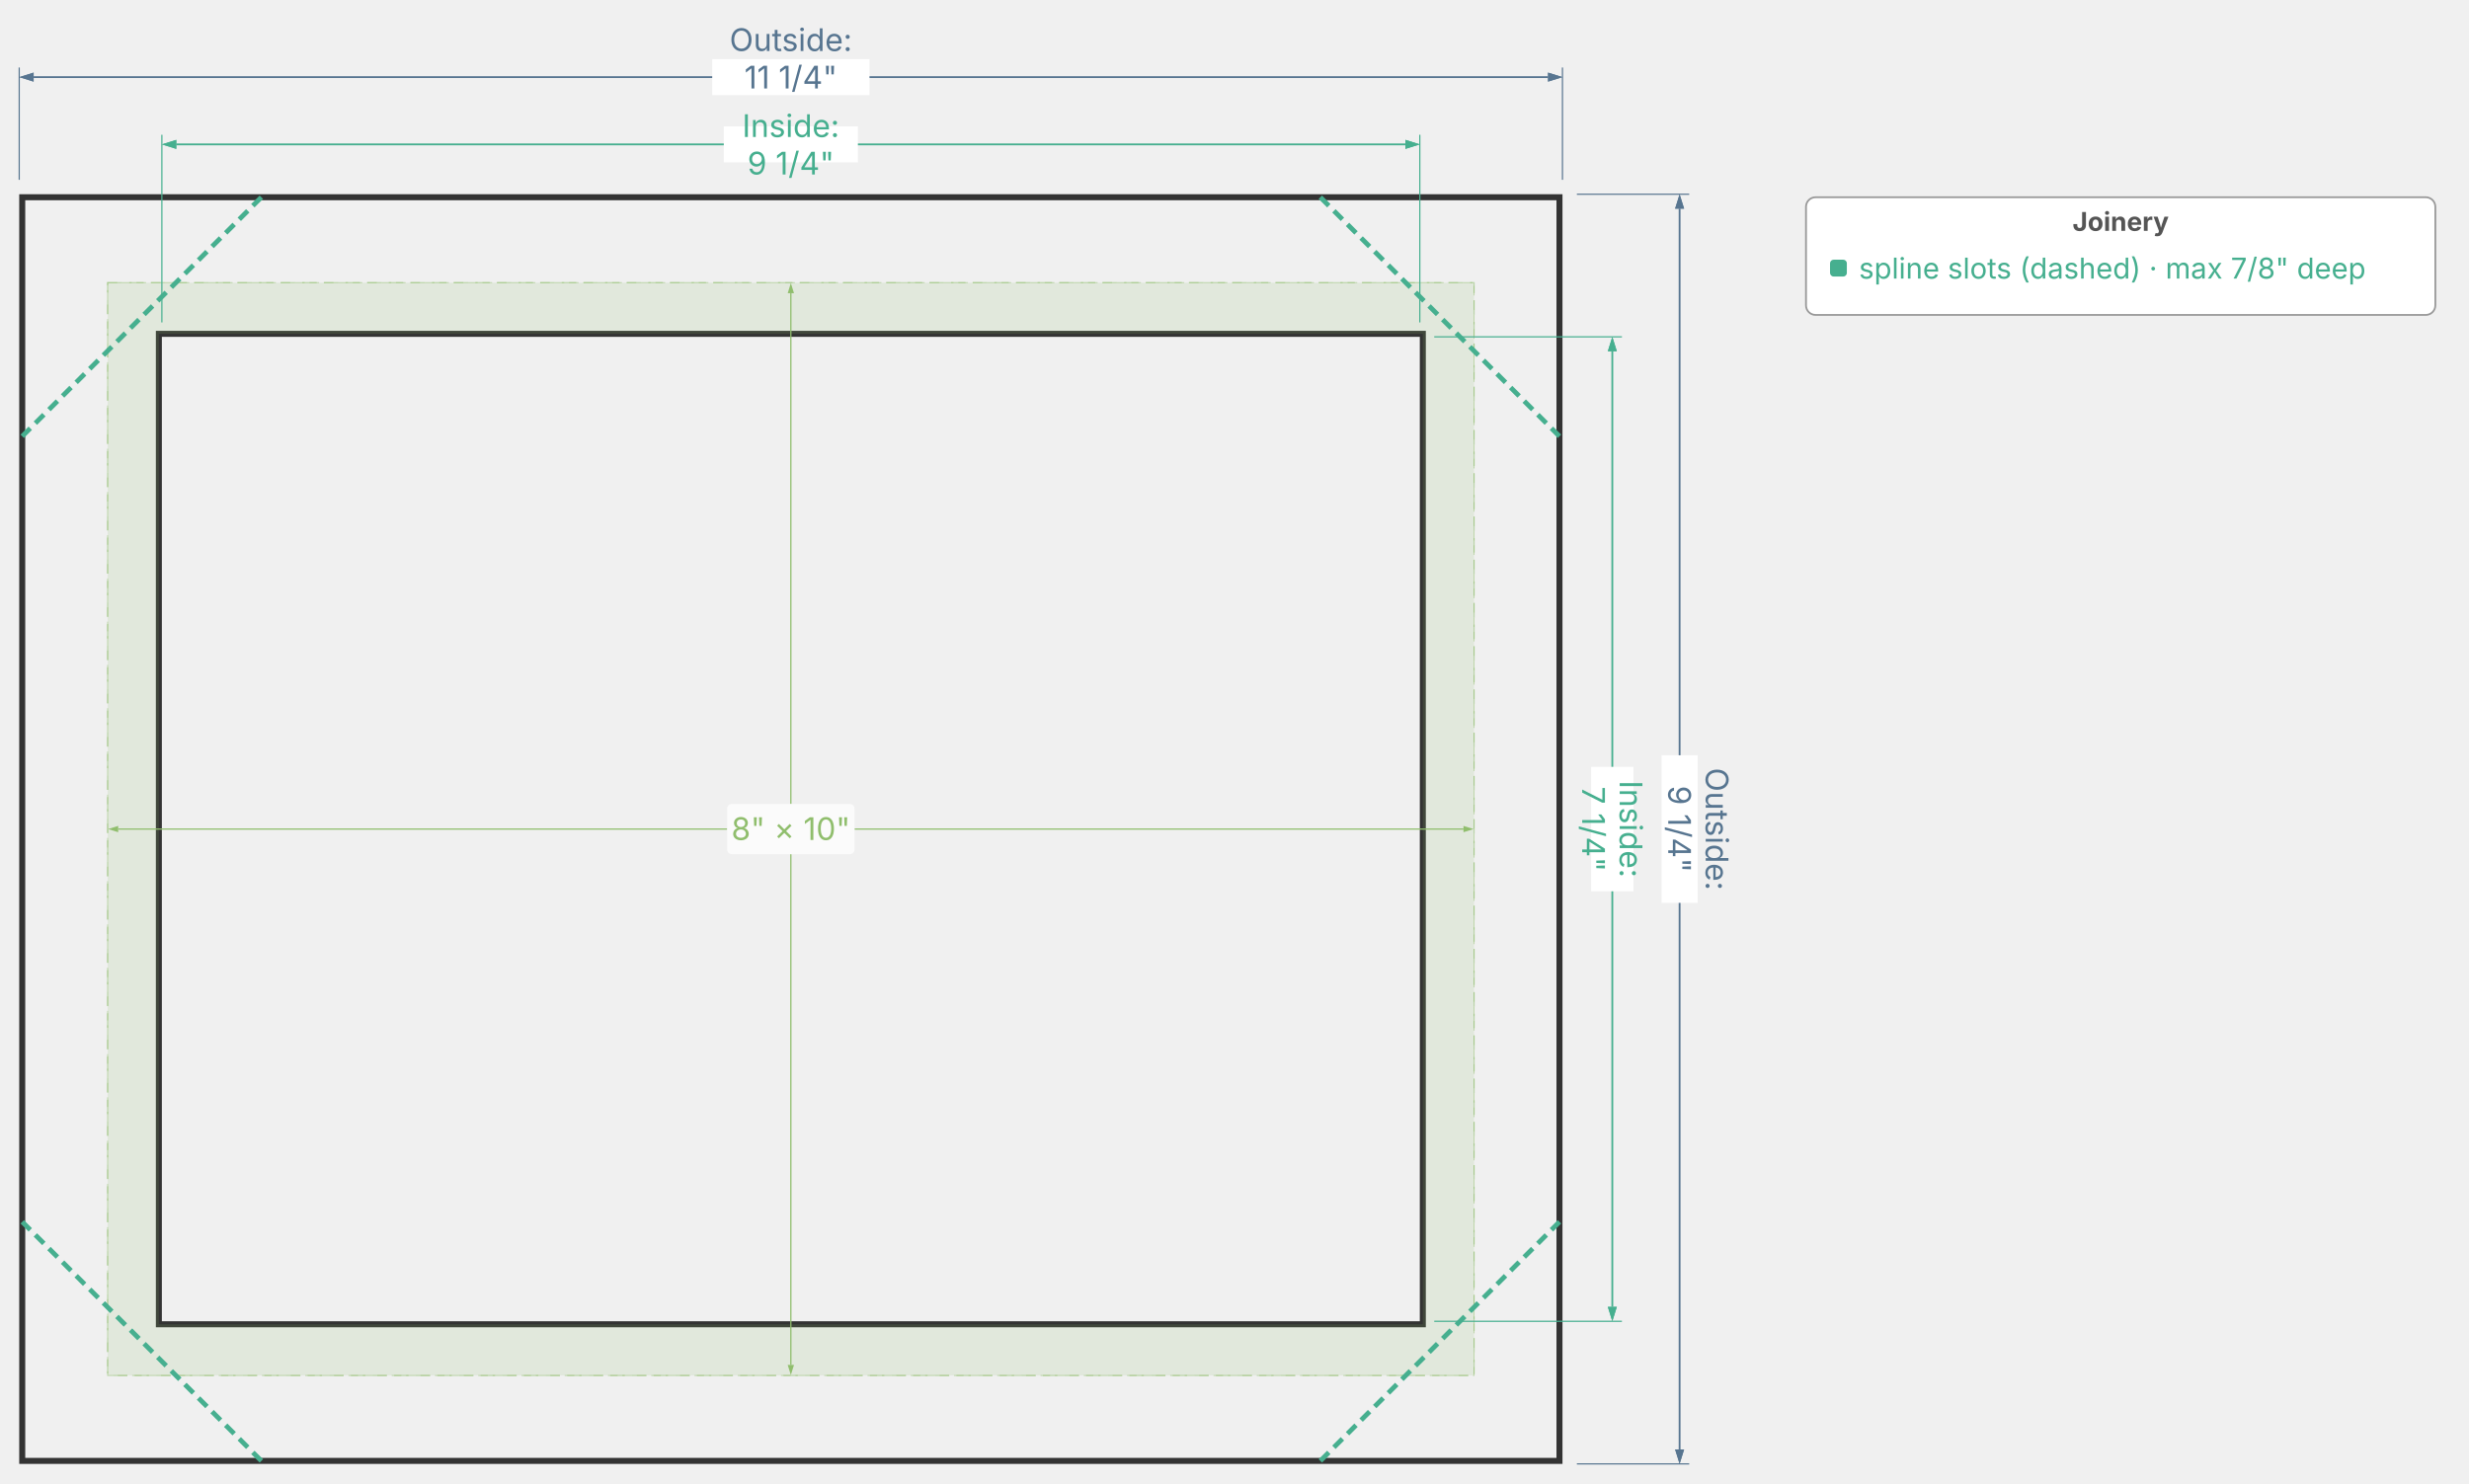
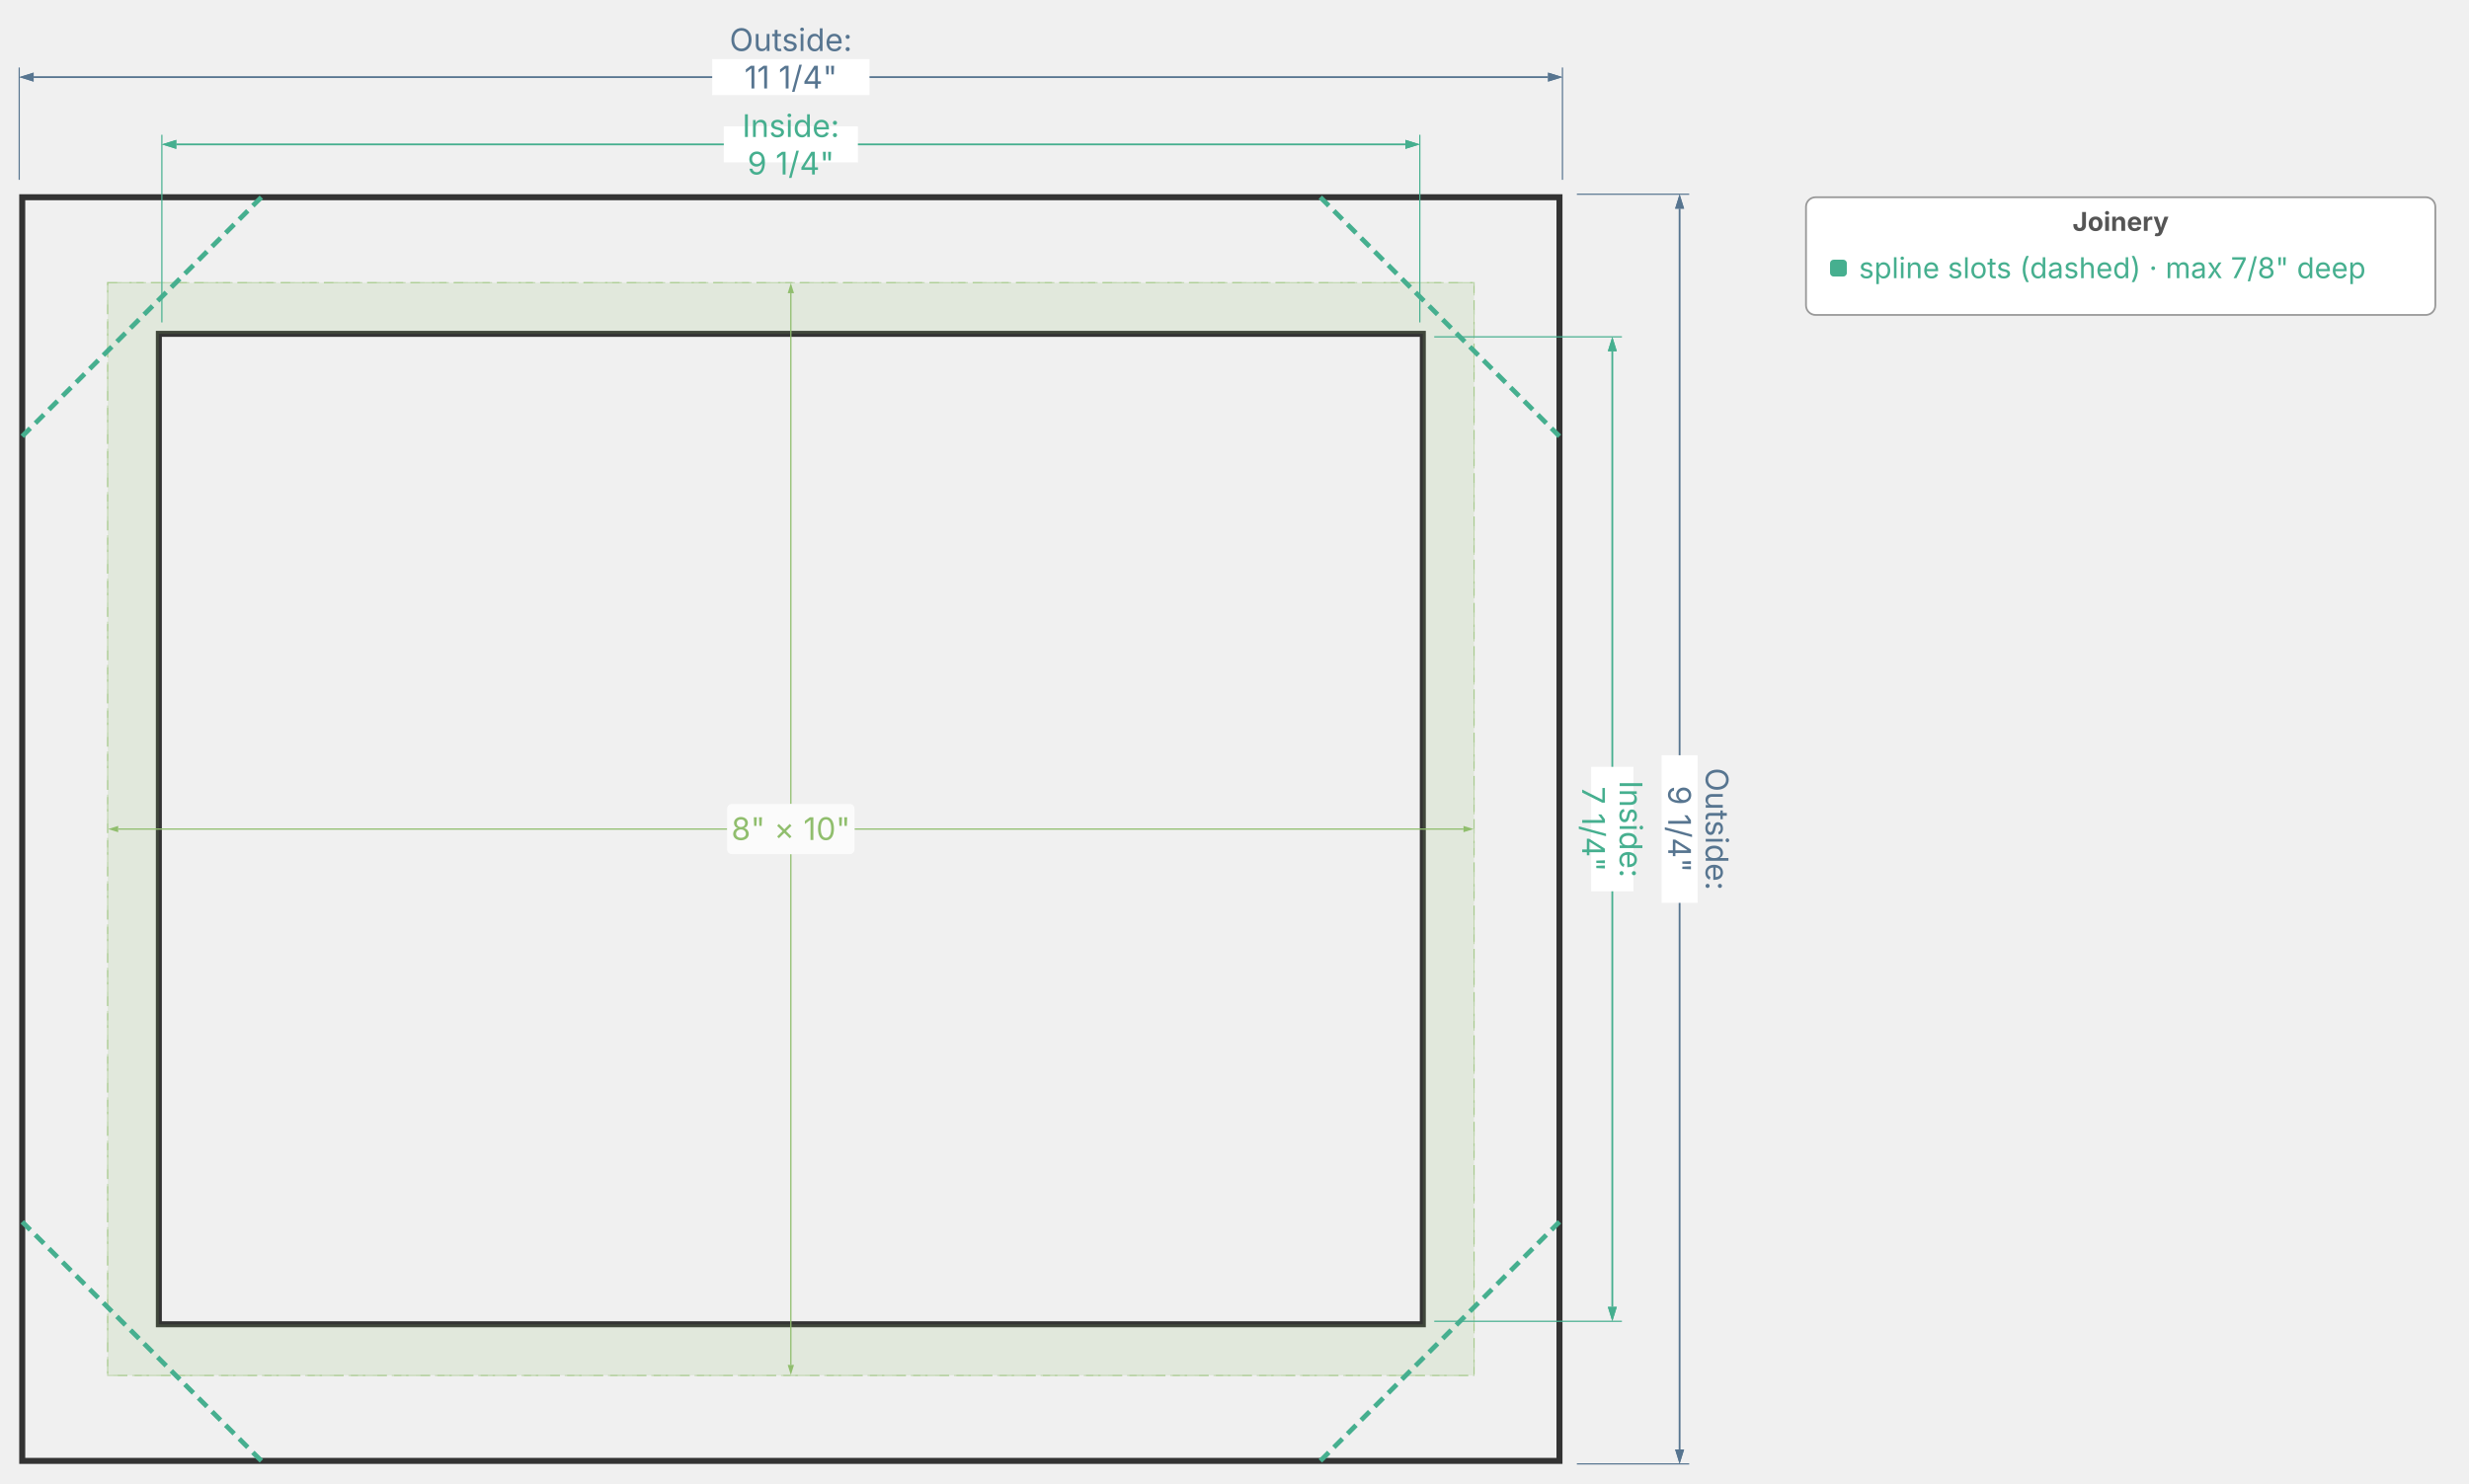
<svg xmlns="http://www.w3.org/2000/svg" viewBox="70.89 -8.10 1027.48 617.35">
  <defs>
    <pattern id="hatch" patternUnits="userSpaceOnUse" width="4" height="4">
      <path d="M-1,1 l2,-2 M0,4 l4,-4 M3,5 l2,-2" stroke="#CCCCCC" stroke-width="0.5" />
    </pattern>
  </defs>
  <g id="geometry">
    <rect x="80.14" y="74.00" width="639.73" height="526.00" stroke="#333333" stroke-width="2.5" fill="none" />
    <rect x="137.00" y="130.86" width="526.00" height="412.27" stroke="#333333" stroke-width="2.5" fill="none" />
  </g>
  <g id="rabbet-overlap">
    <path d="M115.68,109.54 h568.65 v454.92 h-568.65 Z M137.00,130.86 v412.27 h526.00 v-412.27 Z" fill="#90be6d" fill-opacity="0.15" fill-rule="evenodd" stroke="none" />
    <rect x="115.68" y="109.54" width="568.65" height="454.92" fill="none" stroke="#90be6d" stroke-width="0.40" stroke-dasharray="4,2" stroke-opacity="0.5" />
  </g>
  <g id="content-boundary">
    <rect x="115.68" y="109.54" width="568.65" height="454.92" stroke="#90be6d" stroke-width="0.5" stroke-dasharray="6,3" fill="none" opacity="0.5" />
  </g>
  <g id="spline-corners">
    <line x1="179.65" y1="74.00" x2="80.14" y2="173.51" stroke="#46af8f" stroke-width="2" stroke-dasharray="5,3" />
    <line x1="620.35" y1="74.00" x2="719.86" y2="173.51" stroke="#46af8f" stroke-width="2" stroke-dasharray="5,3" />
    <line x1="179.65" y1="600.00" x2="80.14" y2="500.49" stroke="#46af8f" stroke-width="2" stroke-dasharray="5,3" />
    <line x1="620.35" y1="600.00" x2="719.86" y2="500.49" stroke="#46af8f" stroke-width="2" stroke-dasharray="5,3" />
  </g>
  <g id="dimensions">
    <g class="dimension">
      <line x1="138.25" y1="126.11" x2="138.25" y2="48.00" stroke="#46af8f" stroke-width="0.5" />
      <line x1="661.75" y1="126.11" x2="661.75" y2="48.00" stroke="#46af8f" stroke-width="0.5" />
      <polygon points="138.25,52.00 144.25,53.88 144.25,50.12" fill="#46af8f" data-arrow="true" />
      <line x1="144.25" y1="52.00" x2="655.75" y2="52.00" stroke="#46af8f" stroke-width="0.75" />
      <polygon points="661.75,52.00 655.75,50.12 655.75,53.88" fill="#46af8f" data-arrow="true" />
      <rect x="372.10" y="44.50" width="55.80" height="15.00" fill="#FFFFFF" stroke="none" />
      <polygon points="138.25,52.00 144.25,53.88 144.25,50.12" fill="#46af8f" data-arrow="true" />
      <polygon points="661.75,52.00 655.75,50.12 655.75,53.88" fill="#46af8f" data-arrow="true" />
    </g>
    <g class="dimension">
      <line x1="78.89" y1="66.75" x2="78.89" y2="20.00" stroke="#577590" stroke-width="0.5" />
      <line x1="721.11" y1="66.75" x2="721.11" y2="20.00" stroke="#577590" stroke-width="0.5" />
      <polygon points="78.89,24.00 84.89,25.88 84.89,22.12" fill="#577590" data-arrow="true" />
      <line x1="84.89" y1="24.00" x2="715.11" y2="24.00" stroke="#577590" stroke-width="0.75" />
      <polygon points="721.11,24.00 715.11,22.12 715.11,25.88" fill="#577590" data-arrow="true" />
      <rect x="367.28" y="16.50" width="65.44" height="15.00" fill="#FFFFFF" stroke="none" />
      <polygon points="78.89,24.00 84.89,25.88 84.89,22.12" fill="#577590" data-arrow="true" />
      <polygon points="721.11,24.00 715.11,22.12 715.11,25.88" fill="#577590" data-arrow="true" />
    </g>
    <g class="dimension">
      <line x1="667.75" y1="132.11" x2="745.86" y2="132.11" stroke="#46af8f" stroke-width="0.5" />
      <line x1="667.75" y1="541.89" x2="745.86" y2="541.89" stroke="#46af8f" stroke-width="0.5" />
      <polygon points="741.86,132.11 739.99,138.11 743.74,138.11" fill="#46af8f" data-arrow="true" />
      <line x1="741.86" y1="138.11" x2="741.86" y2="535.89" stroke="#46af8f" stroke-width="0.75" />
      <polygon points="741.86,541.89 743.74,535.89 739.99,535.89" fill="#46af8f" data-arrow="true" />
      <rect x="733.06" y="311.10" width="17.60" height="51.80" fill="#FFFFFF" stroke="none" />
      <polygon points="741.86,132.11 739.99,138.11 743.74,138.11" fill="#46af8f" data-arrow="true" />
      <polygon points="741.86,541.89 743.74,535.89 739.99,535.89" fill="#46af8f" data-arrow="true" />
    </g>
    <g class="dimension">
      <line x1="727.11" y1="72.75" x2="773.86" y2="72.75" stroke="#577590" stroke-width="0.5" />
      <line x1="727.11" y1="601.25" x2="773.86" y2="601.25" stroke="#577590" stroke-width="0.5" />
      <polygon points="769.86,72.75 767.99,78.75 771.74,78.75" fill="#577590" data-arrow="true" />
      <line x1="769.86" y1="78.75" x2="769.86" y2="595.25" stroke="#577590" stroke-width="0.75" />
      <polygon points="769.86,601.25 771.74,595.25 767.99,595.25" fill="#577590" data-arrow="true" />
      <rect x="762.36" y="306.28" width="15.00" height="61.44" fill="#FFFFFF" stroke="none" />
      <polygon points="769.86,72.75 767.99,78.75 771.74,78.75" fill="#577590" data-arrow="true" />
      <polygon points="769.86,601.25 771.74,595.25 767.99,595.25" fill="#577590" data-arrow="true" />
    </g>
    <text transform="translate(400.00, 44.20)" fill="#46af8f" font-family="Inter, system-ui, -apple-system, sans-serif" font-size="13px" text-anchor="middle" dominant-baseline="central">Inside:</text>
    <text transform="translate(400.00, 59.80)" fill="#46af8f" font-family="Inter, system-ui, -apple-system, sans-serif" font-size="13px" text-anchor="middle" dominant-baseline="central">9 1/4"</text>
    <text transform="translate(400.00, 8.40)" fill="#577590" font-family="Inter, system-ui, -apple-system, sans-serif" font-size="13px" text-anchor="middle" dominant-baseline="central">Outside:</text>
    <text transform="translate(400.00, 24.00)" fill="#577590" font-family="Inter, system-ui, -apple-system, sans-serif" font-size="13px" text-anchor="middle" dominant-baseline="central">11 1/4"</text>
    <text transform="rotate(90 749.66 337.00)" x="749.66" y="337.00" fill="#46af8f" font-family="Inter, system-ui, -apple-system, sans-serif" font-size="13px" text-anchor="middle" dominant-baseline="central">Inside:</text>
    <text transform="rotate(90 734.06 337.00)" x="734.06" y="337.00" fill="#46af8f" font-family="Inter, system-ui, -apple-system, sans-serif" font-size="13px" text-anchor="middle" dominant-baseline="central">7 1/4"</text>
    <text transform="rotate(90 785.46 337.00)" x="785.46" y="337.00" fill="#577590" font-family="Inter, system-ui, -apple-system, sans-serif" font-size="13px" text-anchor="middle" dominant-baseline="central">Outside:</text>
    <text transform="rotate(90 769.86 337.00)" x="769.86" y="337.00" fill="#577590" font-family="Inter, system-ui, -apple-system, sans-serif" font-size="13px" text-anchor="middle" dominant-baseline="central">9 1/4"</text>
  </g>
  <g id="artwork-indicator">
    <polygon points="115.88,337.00 120.08,338.31 120.08,335.69" fill="#90be6d" data-arrow="true" />
    <line x1="120.08" y1="337.00" x2="373.50" y2="337.00" stroke="#90be6d" stroke-width="0.525" />
    <line x1="426.50" y1="337.00" x2="679.92" y2="337.00" stroke="#90be6d" stroke-width="0.525" />
    <polygon points="684.12,337.00 679.92,335.69 679.92,338.31" fill="#90be6d" data-arrow="true" />
    <polygon points="400.00,109.74 398.69,113.94 401.31,113.94" fill="#90be6d" data-arrow="true" />
    <line x1="400.00" y1="113.94" x2="400.00" y2="326.55" stroke="#90be6d" stroke-width="0.525" />
    <line x1="400.00" y1="347.45" x2="400.00" y2="560.06" stroke="#90be6d" stroke-width="0.525" />
    <polygon points="400.00,564.26 401.31,560.06 398.69,560.06" fill="#90be6d" data-arrow="true" />
    <rect x="373.50" y="326.55" width="53.01" height="20.90" fill="#FFFFFF" fill-opacity="0.75" stroke="none" rx="2" />
    <text transform="translate(400.00, 341.55)" fill="#90be6d" font-family="Inter, system-ui, -apple-system, sans-serif" font-size="13.00px" text-anchor="middle">8" × 10"</text>
  </g>
  <g id="overlay-card">
    <rect x="822.46" y="74.00" width="261.90" height="49.00" fill="#FFFFFF" stroke="#999" stroke-width="0.75" rx="4" />
    <text transform="translate(953.41, 88.00)" fill="#555" font-family="Inter, system-ui, -apple-system, sans-serif" font-size="10.8" font-weight="bold" text-anchor="middle">Joinery</text>
    <rect x="832.46" y="100.00" width="7" height="7" rx="1.5" fill="#46af8f" />
-     <text transform="translate(844.46, 103.50)" fill="#46af8f" font-family="Inter, system-ui, -apple-system, sans-serif" font-size="12px" text-anchor="start" dominant-baseline="central">spline slots (dashed) · max 7/8" deep</text>
+     <text transform="translate(844.46, 107.70)" fill="#46af8f" font-family="Inter, system-ui, -apple-system, sans-serif" font-size="12px" text-anchor="start">spline slots (dashed) · max 7/8" deep</text>
  </g>
</svg>
